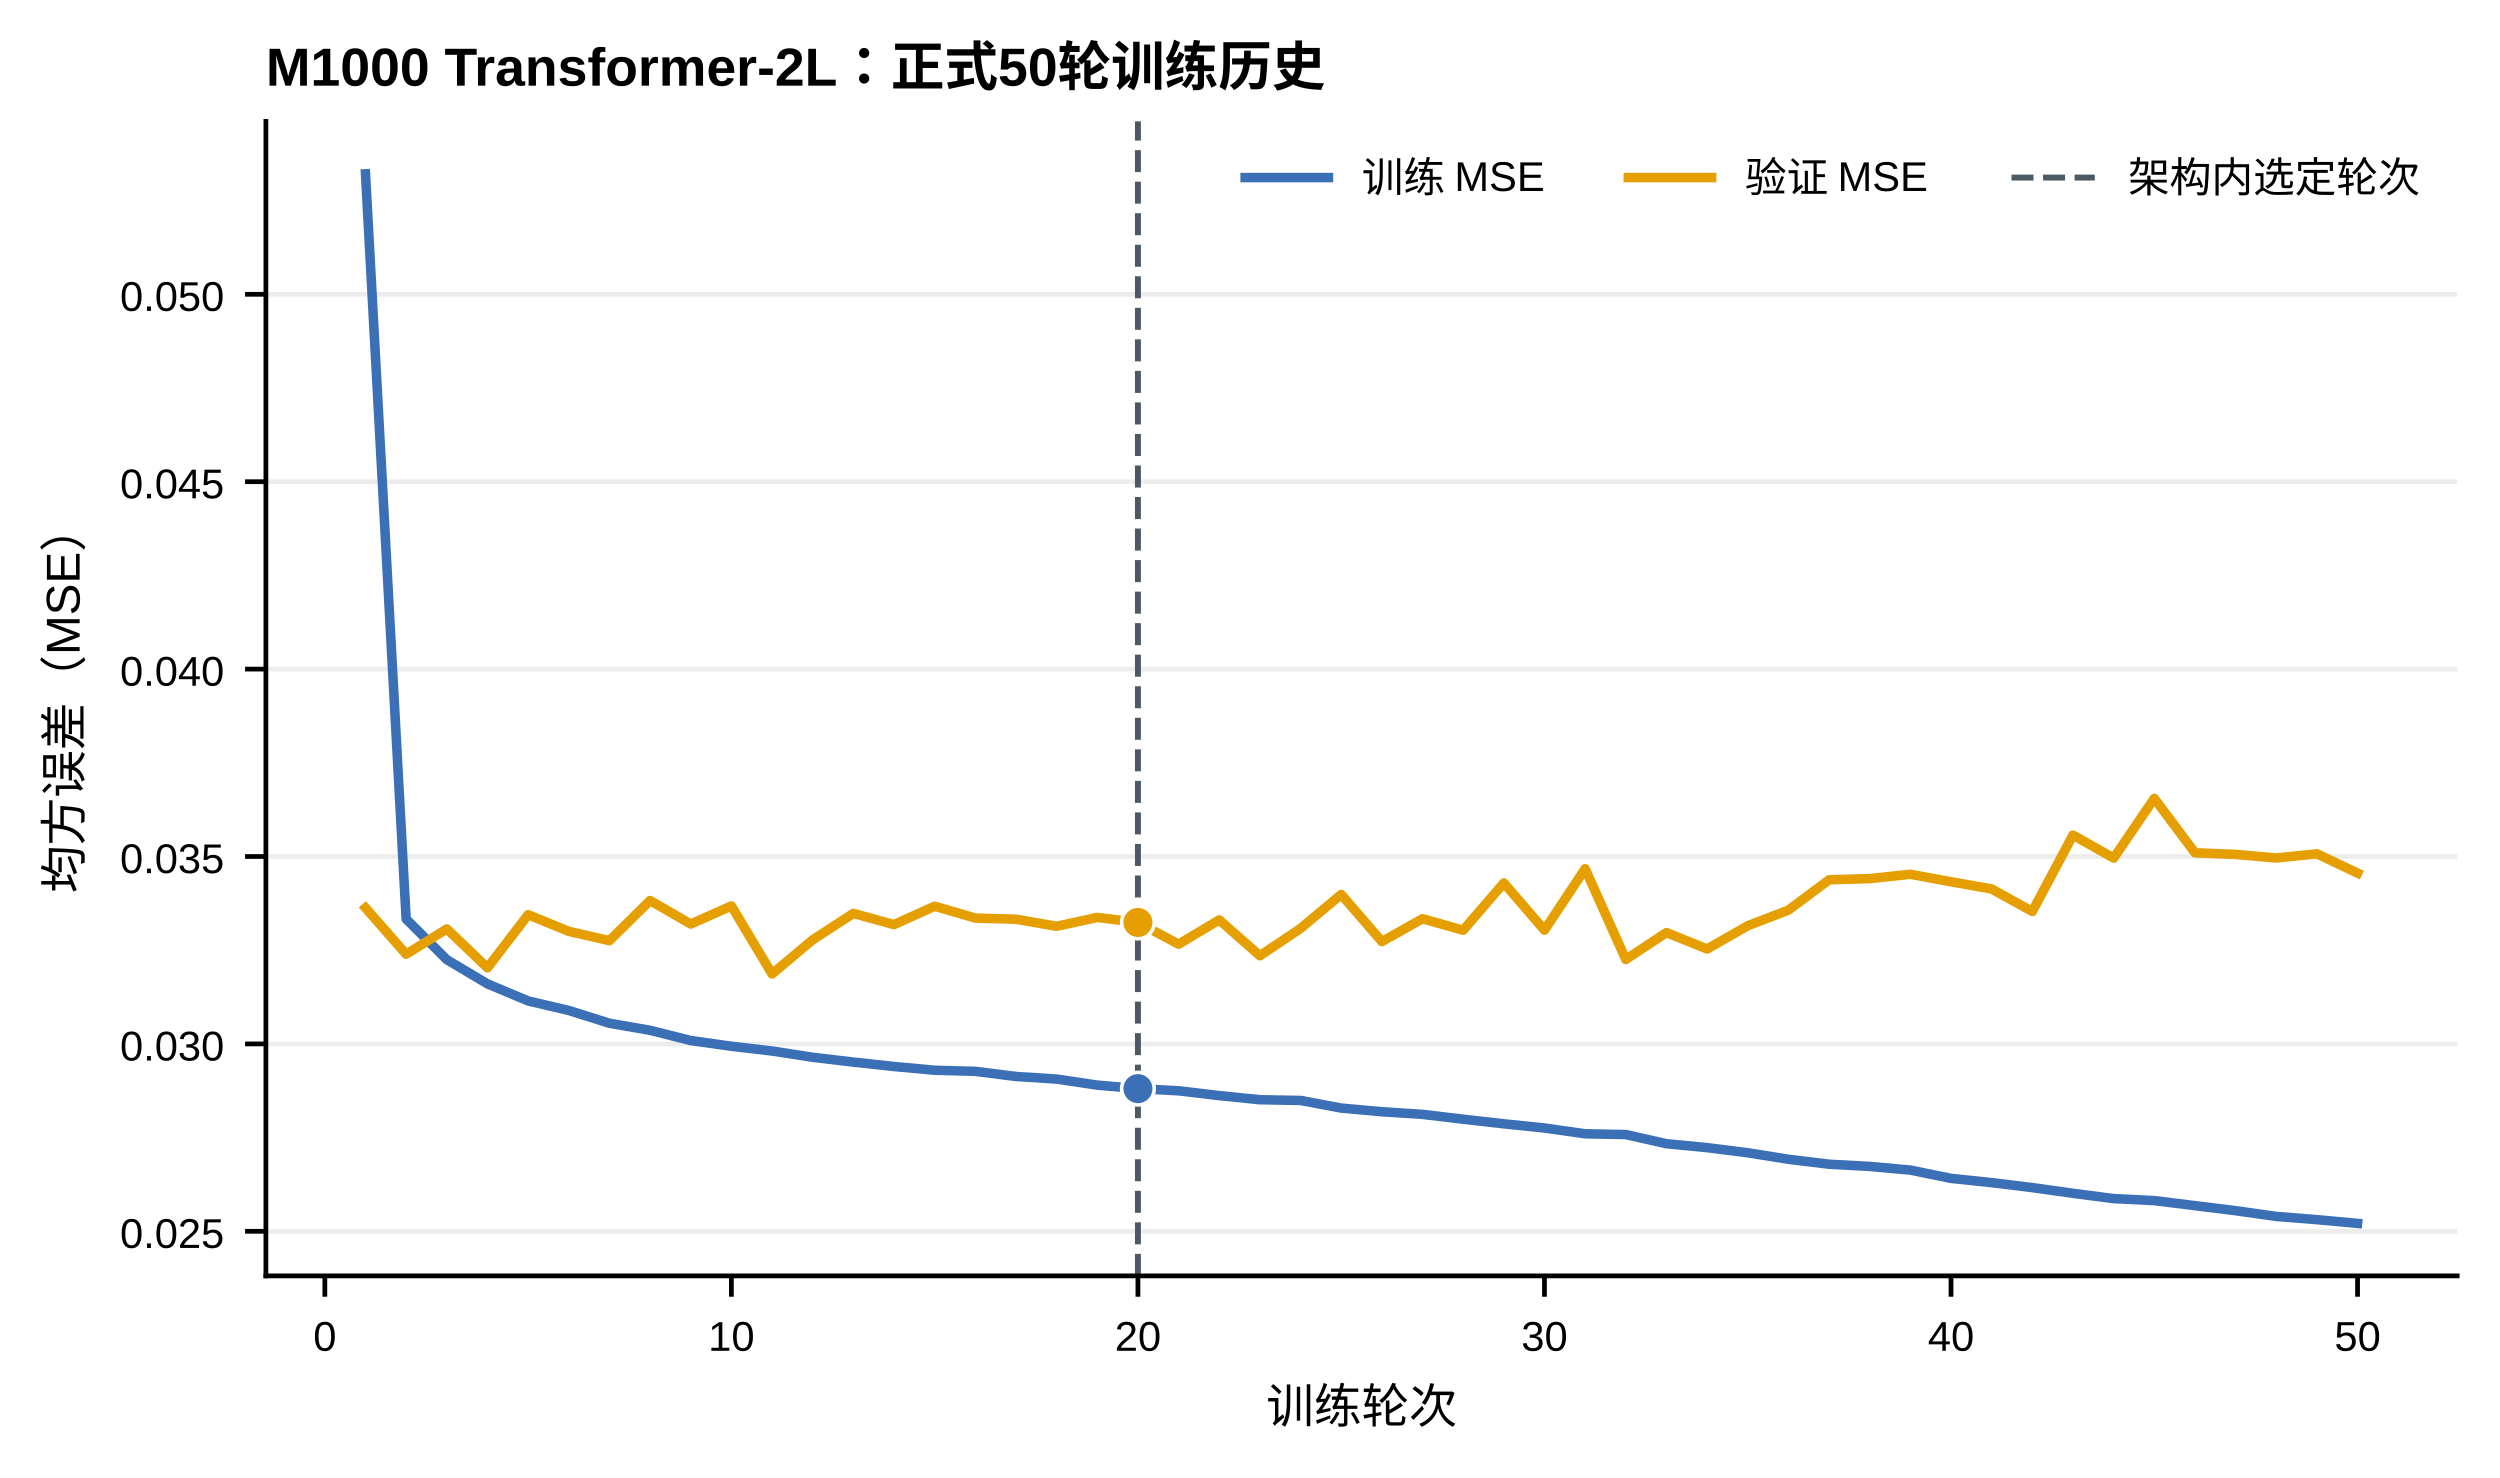
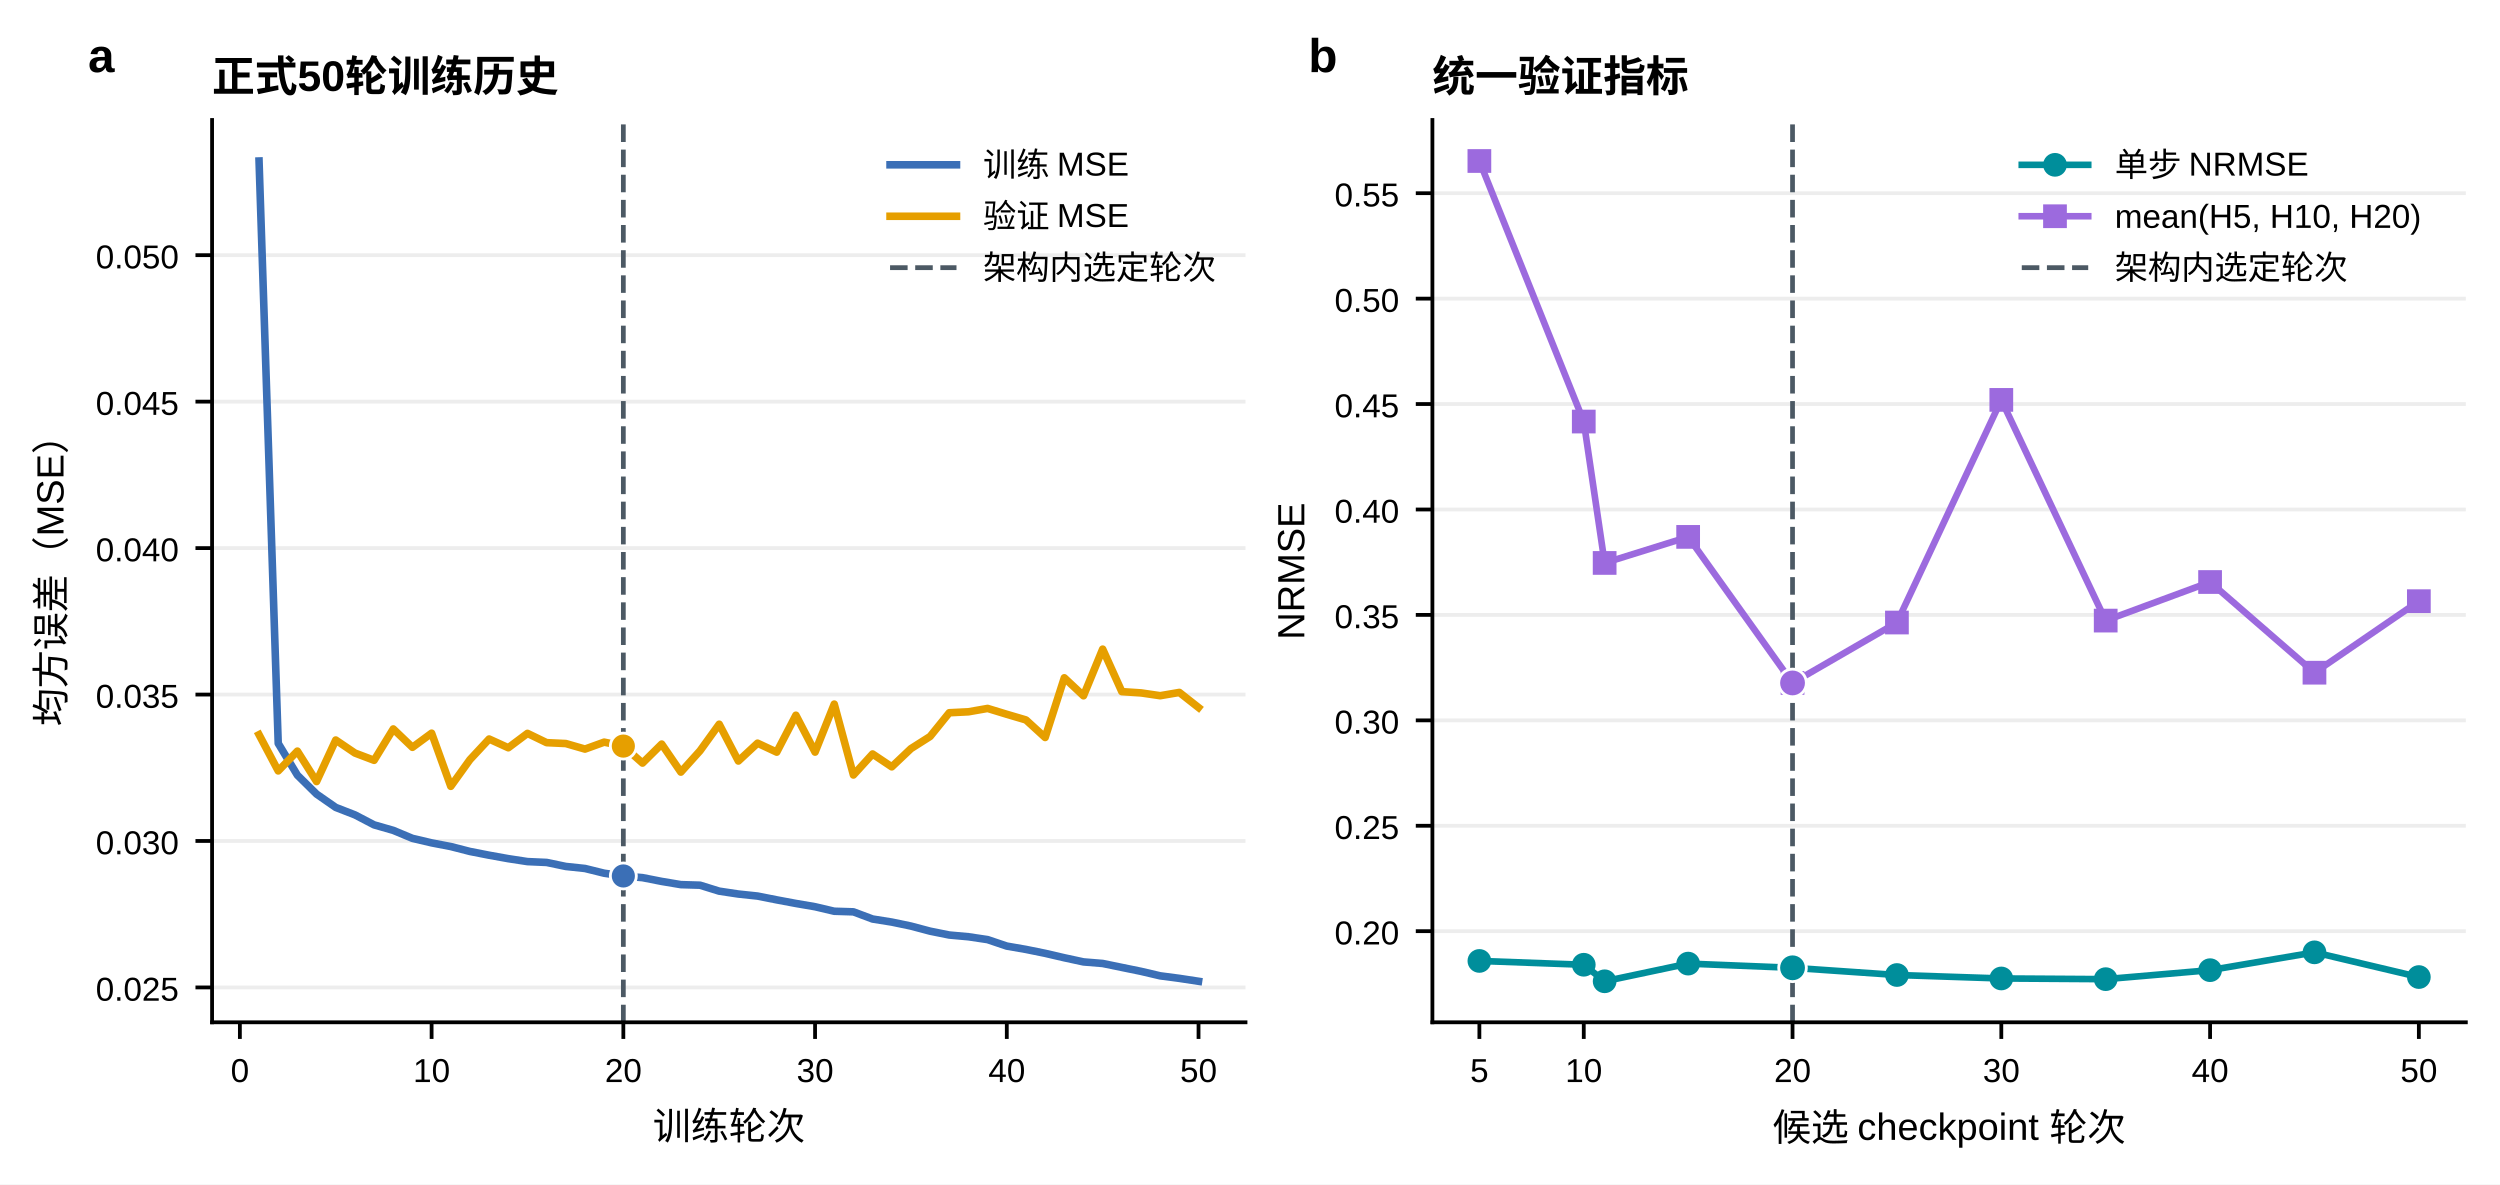
- <svg xmlns="http://www.w3.org/2000/svg" xmlns:xlink="http://www.w3.org/1999/xlink" width="420.169pt" height="248.354pt" viewBox="0 0 420.169 248.354" version="1.1">
+ <svg xmlns="http://www.w3.org/2000/svg" xmlns:xlink="http://www.w3.org/1999/xlink" width="526.8pt" height="249.595pt" viewBox="0 0 526.8 249.595" version="1.1">
  <defs>
    <style type="text/css">*{stroke-linejoin: round; stroke-linecap: butt}</style>
  </defs>
  <g id="figure_1">
    <g id="patch_1">
-       <path d="M 0 248.354 L 420.169 248.354 L 420.169 0 L 0 0 z " style="fill: #ffffff" />
+       <path d="M 0 249.595 L 526.8 249.595 L 526.8 0 L 0 0 z " style="fill: #ffffff" />
    </g>
    <g id="axes_1">
      <g id="patch_2">
-         <path d="M 44.689 214.434 L 412.969 214.434 L 412.969 20.394 L 44.689 20.394 z " style="fill: #ffffff" />
+         <path d="M 44.689 215.418 L 262.452 215.418 L 262.452 25.285 L 44.689 25.285 z " style="fill: #ffffff" />
      </g>
      <g id="matplotlib.axis_1">
        <g id="xtick_1">
          <g id="line2d_1">
            <defs>
-               <path id="m178a870014" d="M 0 0 L 0 3.5 " style="stroke: #000000; stroke-width: 0.8" />
+               <path id="mf0d29ef723" d="M 0 0 L 0 3.5 " style="stroke: #000000; stroke-width: 0.8" />
            </defs>
            <g>
-               <use xlink:href="#m178a870014" x="54.596" y="214.434" style="stroke: #000000; stroke-width: 0.8" />
+               <use xlink:href="#mf0d29ef723" x="50.547" y="215.418" style="stroke: #000000; stroke-width: 0.8" />
            </g>
          </g>
          <g id="text_1">
-             <text style="font: 7px 'Microsoft YaHei', 'Arial', 'DejaVu Sans', sans-serif; text-anchor: middle" x="54.596" y="227.03" transform="rotate(-0 54.59594 227.03)">0</text>
+             <text style="font: 7px 'Microsoft YaHei', 'Arial', 'DejaVu Sans', sans-serif; text-anchor: middle" x="50.547" y="228.014" transform="rotate(-0 50.54679 228.0138)">0</text>
          </g>
        </g>
        <g id="xtick_2">
          <g id="line2d_2">
            <g>
-               <use xlink:href="#m178a870014" x="122.922" y="214.434" style="stroke: #000000; stroke-width: 0.8" />
+               <use xlink:href="#mf0d29ef723" x="90.948" y="215.418" style="stroke: #000000; stroke-width: 0.8" />
            </g>
          </g>
          <g id="text_2">
-             <text style="font: 7px 'Microsoft YaHei', 'Arial', 'DejaVu Sans', sans-serif; text-anchor: middle" x="122.922" y="227.03" transform="rotate(-0 122.9225 227.03)">10</text>
+             <text style="font: 7px 'Microsoft YaHei', 'Arial', 'DejaVu Sans', sans-serif; text-anchor: middle" x="90.948" y="228.014" transform="rotate(-0 90.94815 228.0138)">10</text>
          </g>
        </g>
        <g id="xtick_3">
          <g id="line2d_3">
            <g>
-               <use xlink:href="#m178a870014" x="191.249" y="214.434" style="stroke: #000000; stroke-width: 0.8" />
+               <use xlink:href="#mf0d29ef723" x="131.35" y="215.418" style="stroke: #000000; stroke-width: 0.8" />
            </g>
          </g>
          <g id="text_3">
-             <text style="font: 7px 'Microsoft YaHei', 'Arial', 'DejaVu Sans', sans-serif; text-anchor: middle" x="191.249" y="227.03" transform="rotate(-0 191.249 227.03)">20</text>
+             <text style="font: 7px 'Microsoft YaHei', 'Arial', 'DejaVu Sans', sans-serif; text-anchor: middle" x="131.35" y="228.014" transform="rotate(-0 131.3495 228.0138)">20</text>
          </g>
        </g>
        <g id="xtick_4">
          <g id="line2d_4">
            <g>
-               <use xlink:href="#m178a870014" x="259.576" y="214.434" style="stroke: #000000; stroke-width: 0.8" />
+               <use xlink:href="#mf0d29ef723" x="171.751" y="215.418" style="stroke: #000000; stroke-width: 0.8" />
            </g>
          </g>
          <g id="text_4">
-             <text style="font: 7px 'Microsoft YaHei', 'Arial', 'DejaVu Sans', sans-serif; text-anchor: middle" x="259.576" y="227.03" transform="rotate(-0 259.5755 227.03)">30</text>
+             <text style="font: 7px 'Microsoft YaHei', 'Arial', 'DejaVu Sans', sans-serif; text-anchor: middle" x="171.751" y="228.014" transform="rotate(-0 171.7509 228.0138)">30</text>
          </g>
        </g>
        <g id="xtick_5">
          <g id="line2d_5">
            <g>
-               <use xlink:href="#m178a870014" x="327.902" y="214.434" style="stroke: #000000; stroke-width: 0.8" />
+               <use xlink:href="#mf0d29ef723" x="212.152" y="215.418" style="stroke: #000000; stroke-width: 0.8" />
            </g>
          </g>
          <g id="text_5">
-             <text style="font: 7px 'Microsoft YaHei', 'Arial', 'DejaVu Sans', sans-serif; text-anchor: middle" x="327.902" y="227.03" transform="rotate(-0 327.9021 227.03)">40</text>
+             <text style="font: 7px 'Microsoft YaHei', 'Arial', 'DejaVu Sans', sans-serif; text-anchor: middle" x="212.152" y="228.014" transform="rotate(-0 212.1522 228.0138)">40</text>
          </g>
        </g>
        <g id="xtick_6">
          <g id="line2d_6">
            <g>
-               <use xlink:href="#m178a870014" x="396.229" y="214.434" style="stroke: #000000; stroke-width: 0.8" />
+               <use xlink:href="#mf0d29ef723" x="252.554" y="215.418" style="stroke: #000000; stroke-width: 0.8" />
            </g>
          </g>
          <g id="text_6">
-             <text style="font: 7px 'Microsoft YaHei', 'Arial', 'DejaVu Sans', sans-serif; text-anchor: middle" x="396.229" y="227.03" transform="rotate(-0 396.2286 227.03)">50</text>
+             <text style="font: 7px 'Microsoft YaHei', 'Arial', 'DejaVu Sans', sans-serif; text-anchor: middle" x="252.554" y="228.014" transform="rotate(-0 252.5536 228.0138)">50</text>
          </g>
        </g>
        <g id="text_7">
-           <text style="font: 8px 'Microsoft YaHei', 'Arial', 'DejaVu Sans', sans-serif; text-anchor: middle" x="228.829" y="239.165" transform="rotate(-0 228.8286 239.1652)">训练轮次</text>
+           <text style="font: 8px 'Microsoft YaHei', 'Arial', 'DejaVu Sans', sans-serif; text-anchor: middle" x="153.57" y="240.149" transform="rotate(-0 153.5703 240.149)">训练轮次</text>
        </g>
      </g>
      <g id="matplotlib.axis_2">
        <g id="ytick_1">
          <g id="line2d_7">
-             <path d="M 44.689 206.942 L 412.969 206.942 " clip-path="url(#p3d91fbe749)" style="fill: none; stroke: #b0b0b0; stroke-opacity: 0.22; stroke-width: 0.8; stroke-linecap: square" />
+             <path d="M 44.689 208.077 L 262.452 208.077 " clip-path="url(#p92517b13e7)" style="fill: none; stroke: #b0b0b0; stroke-opacity: 0.22; stroke-width: 0.8; stroke-linecap: square" />
          </g>
          <g id="line2d_8">
            <defs>
-               <path id="meb0587d572" d="M 0 0 L -3.5 0 " style="stroke: #000000; stroke-width: 0.8" />
+               <path id="mb4cde4edcc" d="M 0 0 L -3.5 0 " style="stroke: #000000; stroke-width: 0.8" />
            </defs>
            <g>
-               <use xlink:href="#meb0587d572" x="44.689" y="206.942" style="stroke: #000000; stroke-width: 0.8" />
+               <use xlink:href="#mb4cde4edcc" x="44.689" y="208.077" style="stroke: #000000; stroke-width: 0.8" />
            </g>
          </g>
          <g id="text_8">
-             <text style="font: 7px 'Microsoft YaHei', 'Arial', 'DejaVu Sans', sans-serif; text-anchor: end" x="37.689" y="209.74" transform="rotate(-0 37.68859 209.74)">0.025</text>
+             <text style="font: 7px 'Microsoft YaHei', 'Arial', 'DejaVu Sans', sans-serif; text-anchor: end" x="37.689" y="210.875" transform="rotate(-0 37.68859 210.8747)">0.025</text>
          </g>
        </g>
        <g id="ytick_2">
          <g id="line2d_9">
-             <path d="M 44.689 175.446 L 412.969 175.446 " clip-path="url(#p3d91fbe749)" style="fill: none; stroke: #b0b0b0; stroke-opacity: 0.22; stroke-width: 0.8; stroke-linecap: square" />
+             <path d="M 44.689 177.215 L 262.452 177.215 " clip-path="url(#p92517b13e7)" style="fill: none; stroke: #b0b0b0; stroke-opacity: 0.22; stroke-width: 0.8; stroke-linecap: square" />
          </g>
          <g id="line2d_10">
            <g>
-               <use xlink:href="#meb0587d572" x="44.689" y="175.446" style="stroke: #000000; stroke-width: 0.8" />
+               <use xlink:href="#mb4cde4edcc" x="44.689" y="177.215" style="stroke: #000000; stroke-width: 0.8" />
            </g>
          </g>
          <g id="text_9">
-             <text style="font: 7px 'Microsoft YaHei', 'Arial', 'DejaVu Sans', sans-serif; text-anchor: end" x="37.689" y="178.244" transform="rotate(-0 37.68859 178.2438)">0.030</text>
+             <text style="font: 7px 'Microsoft YaHei', 'Arial', 'DejaVu Sans', sans-serif; text-anchor: end" x="37.689" y="180.013" transform="rotate(-0 37.68859 180.0126)">0.030</text>
          </g>
        </g>
        <g id="ytick_3">
          <g id="line2d_11">
-             <path d="M 44.689 143.95 L 412.969 143.95 " clip-path="url(#p3d91fbe749)" style="fill: none; stroke: #b0b0b0; stroke-opacity: 0.22; stroke-width: 0.8; stroke-linecap: square" />
+             <path d="M 44.689 146.353 L 262.452 146.353 " clip-path="url(#p92517b13e7)" style="fill: none; stroke: #b0b0b0; stroke-opacity: 0.22; stroke-width: 0.8; stroke-linecap: square" />
          </g>
          <g id="line2d_12">
            <g>
-               <use xlink:href="#meb0587d572" x="44.689" y="143.95" style="stroke: #000000; stroke-width: 0.8" />
+               <use xlink:href="#mb4cde4edcc" x="44.689" y="146.353" style="stroke: #000000; stroke-width: 0.8" />
            </g>
          </g>
          <g id="text_10">
-             <text style="font: 7px 'Microsoft YaHei', 'Arial', 'DejaVu Sans', sans-serif; text-anchor: end" x="37.689" y="146.747" transform="rotate(-0 37.68859 146.7475)">0.035</text>
+             <text style="font: 7px 'Microsoft YaHei', 'Arial', 'DejaVu Sans', sans-serif; text-anchor: end" x="37.689" y="149.15" transform="rotate(-0 37.68859 149.1505)">0.035</text>
          </g>
        </g>
        <g id="ytick_4">
          <g id="line2d_13">
-             <path d="M 44.689 112.453 L 412.969 112.453 " clip-path="url(#p3d91fbe749)" style="fill: none; stroke: #b0b0b0; stroke-opacity: 0.22; stroke-width: 0.8; stroke-linecap: square" />
+             <path d="M 44.689 115.491 L 262.452 115.491 " clip-path="url(#p92517b13e7)" style="fill: none; stroke: #b0b0b0; stroke-opacity: 0.22; stroke-width: 0.8; stroke-linecap: square" />
          </g>
          <g id="line2d_14">
            <g>
-               <use xlink:href="#meb0587d572" x="44.689" y="112.453" style="stroke: #000000; stroke-width: 0.8" />
+               <use xlink:href="#mb4cde4edcc" x="44.689" y="115.491" style="stroke: #000000; stroke-width: 0.8" />
            </g>
          </g>
          <g id="text_11">
-             <text style="font: 7px 'Microsoft YaHei', 'Arial', 'DejaVu Sans', sans-serif; text-anchor: end" x="37.689" y="115.251" transform="rotate(-0 37.68859 115.2512)">0.040</text>
+             <text style="font: 7px 'Microsoft YaHei', 'Arial', 'DejaVu Sans', sans-serif; text-anchor: end" x="37.689" y="118.288" transform="rotate(-0 37.68859 118.2883)">0.040</text>
          </g>
        </g>
        <g id="ytick_5">
          <g id="line2d_15">
-             <path d="M 44.689 80.957 L 412.969 80.957 " clip-path="url(#p3d91fbe749)" style="fill: none; stroke: #b0b0b0; stroke-opacity: 0.22; stroke-width: 0.8; stroke-linecap: square" />
+             <path d="M 44.689 84.628 L 262.452 84.628 " clip-path="url(#p92517b13e7)" style="fill: none; stroke: #b0b0b0; stroke-opacity: 0.22; stroke-width: 0.8; stroke-linecap: square" />
          </g>
          <g id="line2d_16">
            <g>
-               <use xlink:href="#meb0587d572" x="44.689" y="80.957" style="stroke: #000000; stroke-width: 0.8" />
+               <use xlink:href="#mb4cde4edcc" x="44.689" y="84.628" style="stroke: #000000; stroke-width: 0.8" />
            </g>
          </g>
          <g id="text_12">
-             <text style="font: 7px 'Microsoft YaHei', 'Arial', 'DejaVu Sans', sans-serif; text-anchor: end" x="37.689" y="83.755" transform="rotate(-0 37.68859 83.75495)">0.045</text>
+             <text style="font: 7px 'Microsoft YaHei', 'Arial', 'DejaVu Sans', sans-serif; text-anchor: end" x="37.689" y="87.426" transform="rotate(-0 37.68859 87.42621)">0.045</text>
          </g>
        </g>
        <g id="ytick_6">
          <g id="line2d_17">
-             <path d="M 44.689 49.461 L 412.969 49.461 " clip-path="url(#p3d91fbe749)" style="fill: none; stroke: #b0b0b0; stroke-opacity: 0.22; stroke-width: 0.8; stroke-linecap: square" />
+             <path d="M 44.689 53.766 L 262.452 53.766 " clip-path="url(#p92517b13e7)" style="fill: none; stroke: #b0b0b0; stroke-opacity: 0.22; stroke-width: 0.8; stroke-linecap: square" />
          </g>
          <g id="line2d_18">
            <g>
-               <use xlink:href="#meb0587d572" x="44.689" y="49.461" style="stroke: #000000; stroke-width: 0.8" />
+               <use xlink:href="#mb4cde4edcc" x="44.689" y="53.766" style="stroke: #000000; stroke-width: 0.8" />
            </g>
          </g>
          <g id="text_13">
-             <text style="font: 7px 'Microsoft YaHei', 'Arial', 'DejaVu Sans', sans-serif; text-anchor: end" x="37.689" y="52.259" transform="rotate(-0 37.68859 52.25868)">0.050</text>
+             <text style="font: 7px 'Microsoft YaHei', 'Arial', 'DejaVu Sans', sans-serif; text-anchor: end" x="37.689" y="56.564" transform="rotate(-0 37.68859 56.56409)">0.050</text>
          </g>
        </g>
        <g id="text_14">
-           <text style="font: 8px 'Microsoft YaHei', 'Arial', 'DejaVu Sans', sans-serif; text-anchor: middle" x="13.595" y="117.414" transform="rotate(-90 13.595 117.4144)">均方误差（MSE）</text>
+           <text style="font: 8px 'Microsoft YaHei', 'Arial', 'DejaVu Sans', sans-serif; text-anchor: middle" x="13.595" y="120.352" transform="rotate(-90 13.595 120.3516)">均方误差（MSE）</text>
        </g>
      </g>
      <g id="line2d_19">
-         <path d="M 61.429 29.214 L 68.261 154.458 L 75.094 161.291 L 81.927 165.358 L 88.759 168.225 L 95.592 169.828 L 102.425 171.977 L 109.257 173.161 L 116.09 174.88 L 122.922 175.848 L 129.755 176.64 L 136.588 177.696 L 143.42 178.505 L 150.253 179.246 L 157.086 179.877 L 163.918 180.059 L 170.751 180.92 L 177.584 181.357 L 184.416 182.375 L 191.249 182.965 L 198.082 183.328 L 204.914 184.137 L 211.747 184.829 L 218.58 184.952 L 225.412 186.232 L 232.245 186.852 L 239.078 187.287 L 245.91 188.107 L 252.743 188.877 L 259.576 189.583 L 266.408 190.553 L 273.241 190.681 L 280.073 192.225 L 286.906 192.882 L 293.739 193.743 L 300.571 194.838 L 307.404 195.667 L 314.237 196.04 L 321.069 196.654 L 327.902 198.048 L 334.735 198.762 L 341.567 199.6 L 348.4 200.558 L 355.233 201.448 L 362.065 201.785 L 368.898 202.632 L 375.731 203.477 L 382.563 204.444 L 389.396 204.986 L 396.229 205.614 " clip-path="url(#p3d91fbe749)" style="fill: none; stroke: #3b6fb6; stroke-width: 1.6; stroke-linecap: square" />
+         <path d="M 54.587 33.927 L 58.627 156.65 L 62.667 163.345 L 66.707 167.329 L 70.747 170.139 L 74.788 171.71 L 78.828 173.815 L 82.868 174.976 L 86.908 176.66 L 90.948 177.609 L 94.988 178.384 L 99.028 179.42 L 103.069 180.212 L 107.109 180.938 L 111.149 181.556 L 115.189 181.735 L 119.229 182.578 L 123.269 183.006 L 127.309 184.004 L 131.35 184.583 L 135.39 184.938 L 139.43 185.731 L 143.47 186.409 L 147.51 186.53 L 151.55 187.784 L 155.59 188.391 L 159.63 188.818 L 163.671 189.62 L 167.711 190.376 L 171.751 191.068 L 175.791 192.018 L 179.831 192.143 L 183.871 193.656 L 187.911 194.3 L 191.952 195.143 L 195.992 196.216 L 200.032 197.029 L 204.072 197.394 L 208.112 197.996 L 212.152 199.361 L 216.192 200.062 L 220.233 200.883 L 224.273 201.821 L 228.313 202.693 L 232.353 203.023 L 236.393 203.854 L 240.433 204.682 L 244.473 205.629 L 248.513 206.16 L 252.554 206.776 " clip-path="url(#p92517b13e7)" style="fill: none; stroke: #3b6fb6; stroke-width: 1.6; stroke-linecap: square" />
      </g>
      <g id="line2d_20">
-         <path d="M 61.429 152.587 L 68.261 160.372 L 75.094 156.12 L 81.927 162.66 L 88.759 153.733 L 95.592 156.529 L 102.425 158.094 L 109.257 151.352 L 116.09 155.3 L 122.922 152.263 L 129.755 163.688 L 136.588 157.951 L 143.42 153.515 L 150.253 155.394 L 157.086 152.303 L 163.918 154.299 L 170.751 154.488 L 177.584 155.68 L 184.416 154.189 L 191.249 155.036 L 198.082 158.687 L 204.914 154.607 L 211.747 160.629 L 218.58 156.042 L 225.412 150.333 L 232.245 158.244 L 239.078 154.411 L 245.91 156.337 L 252.743 148.403 L 259.576 156.328 L 266.408 146.01 L 273.241 161.251 L 280.073 156.734 L 286.906 159.498 L 293.739 155.585 L 300.571 152.967 L 307.404 147.867 L 314.237 147.662 L 321.069 146.937 L 327.902 148.197 L 334.735 149.414 L 341.567 153.183 L 348.4 140.354 L 355.233 144.217 L 362.065 134.189 L 368.898 143.326 L 375.731 143.596 L 382.563 144.201 L 389.396 143.496 L 396.229 146.743 " clip-path="url(#p3d91fbe749)" style="fill: none; stroke: #e69f00; stroke-width: 1.6; stroke-linecap: square" />
+         <path d="M 54.587 154.816 L 58.627 162.444 L 62.667 158.278 L 66.707 164.686 L 70.747 155.939 L 74.788 158.679 L 78.828 160.212 L 82.868 153.606 L 86.908 157.474 L 90.948 154.499 L 94.988 165.693 L 99.028 160.072 L 103.069 155.726 L 107.109 157.567 L 111.149 154.538 L 115.189 156.493 L 119.229 156.679 L 123.269 157.847 L 127.309 156.385 L 131.35 157.216 L 135.39 160.793 L 139.43 156.795 L 143.47 162.696 L 147.51 158.201 L 151.55 152.608 L 155.59 160.359 L 159.63 156.603 L 163.671 158.491 L 167.711 150.716 L 171.751 158.482 L 175.791 148.371 L 179.831 163.306 L 183.871 158.88 L 187.911 161.588 L 191.952 157.754 L 195.992 155.188 L 200.032 150.191 L 204.072 149.99 L 208.112 149.28 L 212.152 150.515 L 216.192 151.707 L 220.233 155.4 L 224.273 142.829 L 228.313 146.615 L 232.353 136.788 L 236.393 145.742 L 240.433 146.007 L 244.473 146.599 L 248.513 145.908 L 252.554 149.09 " clip-path="url(#p92517b13e7)" style="fill: none; stroke: #e69f00; stroke-width: 1.6; stroke-linecap: square" />
      </g>
      <g id="line2d_21">
-         <path d="M 191.249 214.434 L 191.249 20.394 " clip-path="url(#p3d91fbe749)" style="fill: none; stroke-dasharray: 3.7,1.6; stroke-dashoffset: 0; stroke: #4c5964" />
+         <path d="M 131.35 215.418 L 131.35 25.285 " clip-path="url(#p92517b13e7)" style="fill: none; stroke-dasharray: 3.7,1.6; stroke-dashoffset: 0; stroke: #4c5964" />
      </g>
      <g id="patch_3">
-         <path d="M 44.689 214.434 L 44.689 20.394 " style="fill: none; stroke: #000000; stroke-width: 0.8; stroke-linejoin: miter; stroke-linecap: square" />
+         <path d="M 44.689 215.418 L 44.689 25.285 " style="fill: none; stroke: #000000; stroke-width: 0.8; stroke-linejoin: miter; stroke-linecap: square" />
      </g>
      <g id="patch_4">
-         <path d="M 44.689 214.434 L 412.969 214.434 " style="fill: none; stroke: #000000; stroke-width: 0.8; stroke-linejoin: miter; stroke-linecap: square" />
+         <path d="M 44.689 215.418 L 262.452 215.418 " style="fill: none; stroke: #000000; stroke-width: 0.8; stroke-linejoin: miter; stroke-linecap: square" />
      </g>
      <g id="text_15">
-         <text style="font: 700 9px 'Microsoft YaHei', 'Arial', 'DejaVu Sans', sans-serif; text-anchor: start" x="44.689" y="14.394" transform="rotate(-0 44.68859 14.39438)">M1000 Transformer-2L：正式50轮训练历史</text>
+         <text style="font: 700 10px 'Microsoft YaHei', 'Arial', 'DejaVu Sans', sans-serif; text-anchor: start" x="18.557" y="15.194" transform="rotate(-0 18.55699 15.19375)">a</text>
+       </g>
+       <g id="text_16">
+         <text style="font: 700 9px 'Microsoft YaHei', 'Arial', 'DejaVu Sans', sans-serif; text-anchor: start" x="44.689" y="19.285" transform="rotate(-0 44.68859 19.28501)">正式50轮训练历史</text>
      </g>
      <g id="PathCollection_1">
        <defs>
-           <path id="C0_0_881d6466eb" d="M 0 2.739 C 0.726 2.739 1.423 2.45 1.936 1.936 C 2.45 1.423 2.739 0.726 2.739 -0 C 2.739 -0.726 2.45 -1.423 1.936 -1.936 C 1.423 -2.45 0.726 -2.739 0 -2.739 C -0.726 -2.739 -1.423 -2.45 -1.936 -1.936 C -2.45 -1.423 -2.739 -0.726 -2.739 0 C -2.739 0.726 -2.45 1.423 -1.936 1.936 C -1.423 2.45 -0.726 2.739 0 2.739 z " />
+           <path id="C0_0_3ba3ab3e1b" d="M 0 2.739 C 0.726 2.739 1.423 2.45 1.936 1.936 C 2.45 1.423 2.739 0.726 2.739 -0 C 2.739 -0.726 2.45 -1.423 1.936 -1.936 C 1.423 -2.45 0.726 -2.739 0 -2.739 C -0.726 -2.739 -1.423 -2.45 -1.936 -1.936 C -2.45 -1.423 -2.739 -0.726 -2.739 0 C -2.739 0.726 -2.45 1.423 -1.936 1.936 C -1.423 2.45 -0.726 2.739 0 2.739 z " />
        </defs>
-         <g clip-path="url(#p3d91fbe749)">
-           <use xlink:href="#C0_0_881d6466eb" x="191.249" y="182.965" style="fill: #3b6fb6; stroke: #ffffff; stroke-width: 0.6" />
-         </g>
-         <g clip-path="url(#p3d91fbe749)">
-           <use xlink:href="#C0_0_881d6466eb" x="191.249" y="155.036" style="fill: #e69f00; stroke: #ffffff; stroke-width: 0.6" />
+         <g clip-path="url(#p92517b13e7)">
+           <use xlink:href="#C0_0_3ba3ab3e1b" x="131.35" y="184.583" style="fill: #3b6fb6; stroke: #ffffff; stroke-width: 0.6" />
+         </g>
+         <g clip-path="url(#p92517b13e7)">
+           <use xlink:href="#C0_0_3ba3ab3e1b" x="131.35" y="157.216" style="fill: #e69f00; stroke: #ffffff; stroke-width: 0.6" />
        </g>
      </g>
      <g id="legend_1">
        <g id="line2d_22">
-           <path d="M 209.269 29.84 L 216.269 29.84 L 223.269 29.84 " style="fill: none; stroke: #3b6fb6; stroke-width: 1.6; stroke-linecap: square" />
-         </g>
-         <g id="text_16">
-           <text style="font: 7px 'Microsoft YaHei', 'Arial', 'DejaVu Sans', sans-serif; text-anchor: start" x="228.869" y="32.29" transform="rotate(-0 228.8686 32.29)">训练 MSE</text>
+           <path d="M 187.552 34.731 L 194.552 34.731 L 201.552 34.731 " style="fill: none; stroke: #3b6fb6; stroke-width: 1.6; stroke-linecap: square" />
+         </g>
+         <g id="text_17">
+           <text style="font: 7px 'Microsoft YaHei', 'Arial', 'DejaVu Sans', sans-serif; text-anchor: start" x="207.152" y="37.181" transform="rotate(-0 207.1519 37.18064)">训练 MSE</text>
        </g>
        <g id="line2d_23">
-           <path d="M 273.669 29.84 L 280.669 29.84 L 287.669 29.84 " style="fill: none; stroke: #e69f00; stroke-width: 1.6; stroke-linecap: square" />
-         </g>
-         <g id="text_17">
-           <text style="font: 7px 'Microsoft YaHei', 'Arial', 'DejaVu Sans', sans-serif; text-anchor: start" x="293.269" y="32.29" transform="rotate(-0 293.2686 32.29)">验证 MSE</text>
+           <path d="M 187.552 45.566 L 194.552 45.566 L 201.552 45.566 " style="fill: none; stroke: #e69f00; stroke-width: 1.6; stroke-linecap: square" />
+         </g>
+         <g id="text_18">
+           <text style="font: 7px 'Microsoft YaHei', 'Arial', 'DejaVu Sans', sans-serif; text-anchor: start" x="207.152" y="48.016" transform="rotate(-0 207.1519 48.01642)">验证 MSE</text>
        </g>
        <g id="line2d_24">
-           <path d="M 338.069 29.84 L 345.069 29.84 L 352.069 29.84 " style="fill: none; stroke-dasharray: 3.7,1.6; stroke-dashoffset: 0; stroke: #4c5964" />
-         </g>
-         <g id="text_18">
-           <text style="font: 7px 'Microsoft YaHei', 'Arial', 'DejaVu Sans', sans-serif; text-anchor: start" x="357.669" y="32.29" transform="rotate(-0 357.6686 32.29)">架构内选定轮次</text>
+           <path d="M 187.552 56.402 L 194.552 56.402 L 201.552 56.402 " style="fill: none; stroke-dasharray: 3.7,1.6; stroke-dashoffset: 0; stroke: #4c5964" />
+         </g>
+         <g id="text_19">
+           <text style="font: 7px 'Microsoft YaHei', 'Arial', 'DejaVu Sans', sans-serif; text-anchor: start" x="207.152" y="58.852" transform="rotate(-0 207.1519 58.8522)">架构内选定轮次</text>
+         </g>
+       </g>
+     </g>
+     <g id="axes_2">
+       <g id="patch_5">
+         <path d="M 301.836 215.418 L 519.6 215.418 L 519.6 25.285 L 301.836 25.285 z " style="fill: #ffffff" />
+       </g>
+       <g id="matplotlib.axis_3">
+         <g id="xtick_7">
+           <g id="line2d_25">
+             <g>
+               <use xlink:href="#mf0d29ef723" x="311.735" y="215.418" style="stroke: #000000; stroke-width: 0.8" />
+             </g>
+           </g>
+           <g id="text_20">
+             <text style="font: 7px 'Microsoft YaHei', 'Arial', 'DejaVu Sans', sans-serif; text-anchor: middle" x="311.735" y="228.014" transform="rotate(-0 311.7345 228.0138)">5</text>
+           </g>
+         </g>
+         <g id="xtick_8">
+           <g id="line2d_26">
+             <g>
+               <use xlink:href="#mf0d29ef723" x="333.731" y="215.418" style="stroke: #000000; stroke-width: 0.8" />
+             </g>
+           </g>
+           <g id="text_21">
+             <text style="font: 7px 'Microsoft YaHei', 'Arial', 'DejaVu Sans', sans-serif; text-anchor: middle" x="333.731" y="228.014" transform="rotate(-0 333.7308 228.0138)">10</text>
+           </g>
+         </g>
+         <g id="xtick_9">
+           <g id="line2d_27">
+             <g>
+               <use xlink:href="#mf0d29ef723" x="377.723" y="215.418" style="stroke: #000000; stroke-width: 0.8" />
+             </g>
+           </g>
+           <g id="text_22">
+             <text style="font: 7px 'Microsoft YaHei', 'Arial', 'DejaVu Sans', sans-serif; text-anchor: middle" x="377.723" y="228.014" transform="rotate(-0 377.7234 228.0138)">20</text>
+           </g>
+         </g>
+         <g id="xtick_10">
+           <g id="line2d_28">
+             <g>
+               <use xlink:href="#mf0d29ef723" x="421.716" y="215.418" style="stroke: #000000; stroke-width: 0.8" />
+             </g>
+           </g>
+           <g id="text_23">
+             <text style="font: 7px 'Microsoft YaHei', 'Arial', 'DejaVu Sans', sans-serif; text-anchor: middle" x="421.716" y="228.014" transform="rotate(-0 421.716 228.0138)">30</text>
+           </g>
+         </g>
+         <g id="xtick_11">
+           <g id="line2d_29">
+             <g>
+               <use xlink:href="#mf0d29ef723" x="465.709" y="215.418" style="stroke: #000000; stroke-width: 0.8" />
+             </g>
+           </g>
+           <g id="text_24">
+             <text style="font: 7px 'Microsoft YaHei', 'Arial', 'DejaVu Sans', sans-serif; text-anchor: middle" x="465.709" y="228.014" transform="rotate(-0 465.7086 228.0138)">40</text>
+           </g>
+         </g>
+         <g id="xtick_12">
+           <g id="line2d_30">
+             <g>
+               <use xlink:href="#mf0d29ef723" x="509.701" y="215.418" style="stroke: #000000; stroke-width: 0.8" />
+             </g>
+           </g>
+           <g id="text_25">
+             <text style="font: 7px 'Microsoft YaHei', 'Arial', 'DejaVu Sans', sans-serif; text-anchor: middle" x="509.701" y="228.014" transform="rotate(-0 509.7012 228.0138)">50</text>
+           </g>
+         </g>
+         <g id="text_26">
+           <text style="font: 8px 'Microsoft YaHei', 'Arial', 'DejaVu Sans', sans-serif; text-anchor: middle" x="410.718" y="240.406" transform="rotate(-0 410.7178 240.4065)">候选 checkpoint 轮次</text>
+         </g>
+       </g>
+       <g id="matplotlib.axis_4">
+         <g id="ytick_7">
+           <g id="line2d_31">
+             <path d="M 301.836 196.22 L 519.6 196.22 " clip-path="url(#pd477cb43b8)" style="fill: none; stroke: #b0b0b0; stroke-opacity: 0.22; stroke-width: 0.8; stroke-linecap: square" />
+           </g>
+           <g id="line2d_32">
+             <g>
+               <use xlink:href="#mb4cde4edcc" x="301.836" y="196.22" style="stroke: #000000; stroke-width: 0.8" />
+             </g>
+           </g>
+           <g id="text_27">
+             <text style="font: 7px 'Microsoft YaHei', 'Arial', 'DejaVu Sans', sans-serif; text-anchor: end" x="294.836" y="199.018" transform="rotate(-0 294.8362 199.018)">0.20</text>
+           </g>
+         </g>
+         <g id="ytick_8">
+           <g id="line2d_33">
+             <path d="M 301.836 174.005 L 519.6 174.005 " clip-path="url(#pd477cb43b8)" style="fill: none; stroke: #b0b0b0; stroke-opacity: 0.22; stroke-width: 0.8; stroke-linecap: square" />
+           </g>
+           <g id="line2d_34">
+             <g>
+               <use xlink:href="#mb4cde4edcc" x="301.836" y="174.005" style="stroke: #000000; stroke-width: 0.8" />
+             </g>
+           </g>
+           <g id="text_28">
+             <text style="font: 7px 'Microsoft YaHei', 'Arial', 'DejaVu Sans', sans-serif; text-anchor: end" x="294.836" y="176.802" transform="rotate(-0 294.8362 176.8025)">0.25</text>
+           </g>
+         </g>
+         <g id="ytick_9">
+           <g id="line2d_35">
+             <path d="M 301.836 151.789 L 519.6 151.789 " clip-path="url(#pd477cb43b8)" style="fill: none; stroke: #b0b0b0; stroke-opacity: 0.22; stroke-width: 0.8; stroke-linecap: square" />
+           </g>
+           <g id="line2d_36">
+             <g>
+               <use xlink:href="#mb4cde4edcc" x="301.836" y="151.789" style="stroke: #000000; stroke-width: 0.8" />
+             </g>
+           </g>
+           <g id="text_29">
+             <text style="font: 7px 'Microsoft YaHei', 'Arial', 'DejaVu Sans', sans-serif; text-anchor: end" x="294.836" y="154.587" transform="rotate(-0 294.8362 154.5869)">0.30</text>
+           </g>
+         </g>
+         <g id="ytick_10">
+           <g id="line2d_37">
+             <path d="M 301.836 129.574 L 519.6 129.574 " clip-path="url(#pd477cb43b8)" style="fill: none; stroke: #b0b0b0; stroke-opacity: 0.22; stroke-width: 0.8; stroke-linecap: square" />
+           </g>
+           <g id="line2d_38">
+             <g>
+               <use xlink:href="#mb4cde4edcc" x="301.836" y="129.574" style="stroke: #000000; stroke-width: 0.8" />
+             </g>
+           </g>
+           <g id="text_30">
+             <text style="font: 7px 'Microsoft YaHei', 'Arial', 'DejaVu Sans', sans-serif; text-anchor: end" x="294.836" y="132.371" transform="rotate(-0 294.8362 132.3714)">0.35</text>
+           </g>
+         </g>
+         <g id="ytick_11">
+           <g id="line2d_39">
+             <path d="M 301.836 107.358 L 519.6 107.358 " clip-path="url(#pd477cb43b8)" style="fill: none; stroke: #b0b0b0; stroke-opacity: 0.22; stroke-width: 0.8; stroke-linecap: square" />
+           </g>
+           <g id="line2d_40">
+             <g>
+               <use xlink:href="#mb4cde4edcc" x="301.836" y="107.358" style="stroke: #000000; stroke-width: 0.8" />
+             </g>
+           </g>
+           <g id="text_31">
+             <text style="font: 7px 'Microsoft YaHei', 'Arial', 'DejaVu Sans', sans-serif; text-anchor: end" x="294.836" y="110.156" transform="rotate(-0 294.8362 110.1559)">0.40</text>
+           </g>
+         </g>
+         <g id="ytick_12">
+           <g id="line2d_41">
+             <path d="M 301.836 85.143 L 519.6 85.143 " clip-path="url(#pd477cb43b8)" style="fill: none; stroke: #b0b0b0; stroke-opacity: 0.22; stroke-width: 0.8; stroke-linecap: square" />
+           </g>
+           <g id="line2d_42">
+             <g>
+               <use xlink:href="#mb4cde4edcc" x="301.836" y="85.143" style="stroke: #000000; stroke-width: 0.8" />
+             </g>
+           </g>
+           <g id="text_32">
+             <text style="font: 7px 'Microsoft YaHei', 'Arial', 'DejaVu Sans', sans-serif; text-anchor: end" x="294.836" y="87.94" transform="rotate(-0 294.8362 87.94032)">0.45</text>
+           </g>
+         </g>
+         <g id="ytick_13">
+           <g id="line2d_43">
+             <path d="M 301.836 62.927 L 519.6 62.927 " clip-path="url(#pd477cb43b8)" style="fill: none; stroke: #b0b0b0; stroke-opacity: 0.22; stroke-width: 0.8; stroke-linecap: square" />
+           </g>
+           <g id="line2d_44">
+             <g>
+               <use xlink:href="#mb4cde4edcc" x="301.836" y="62.927" style="stroke: #000000; stroke-width: 0.8" />
+             </g>
+           </g>
+           <g id="text_33">
+             <text style="font: 7px 'Microsoft YaHei', 'Arial', 'DejaVu Sans', sans-serif; text-anchor: end" x="294.836" y="65.725" transform="rotate(-0 294.8362 65.72479)">0.50</text>
+           </g>
+         </g>
+         <g id="ytick_14">
+           <g id="line2d_45">
+             <path d="M 301.836 40.711 L 519.6 40.711 " clip-path="url(#pd477cb43b8)" style="fill: none; stroke: #b0b0b0; stroke-opacity: 0.22; stroke-width: 0.8; stroke-linecap: square" />
+           </g>
+           <g id="line2d_46">
+             <g>
+               <use xlink:href="#mb4cde4edcc" x="301.836" y="40.711" style="stroke: #000000; stroke-width: 0.8" />
+             </g>
+           </g>
+           <g id="text_34">
+             <text style="font: 7px 'Microsoft YaHei', 'Arial', 'DejaVu Sans', sans-serif; text-anchor: end" x="294.836" y="43.509" transform="rotate(-0 294.8362 43.50925)">0.55</text>
+           </g>
+         </g>
+         <g id="text_35">
+           <text style="font: 8px 'Microsoft YaHei', 'Arial', 'DejaVu Sans', sans-serif; text-anchor: middle" x="274.847" y="120.352" transform="rotate(-90 274.8474 120.3516)">NRMSE</text>
+         </g>
+       </g>
+       <g id="line2d_47">
+         <path d="M 311.735 202.489 L 333.731 203.292 L 338.13 206.776 L 355.727 203.051 L 377.723 203.936 L 399.72 205.454 L 421.716 206.182 L 443.712 206.328 L 465.709 204.435 L 487.705 200.676 L 509.701 205.884 " clip-path="url(#pd477cb43b8)" style="fill: none; stroke: #008e9b; stroke-width: 1.4; stroke-linecap: square" />
+         <defs>
+           <path id="m849ba67a96" d="M 0 2 C 0.53 2 1.039 1.789 1.414 1.414 C 1.789 1.039 2 0.53 2 0 C 2 -0.53 1.789 -1.039 1.414 -1.414 C 1.039 -1.789 0.53 -2 0 -2 C -0.53 -2 -1.039 -1.789 -1.414 -1.414 C -1.789 -1.039 -2 -0.53 -2 0 C -2 0.53 -1.789 1.039 -1.414 1.414 C -1.039 1.789 -0.53 2 0 2 z " style="stroke: #008e9b" />
+         </defs>
+         <g clip-path="url(#pd477cb43b8)">
+           <use xlink:href="#m849ba67a96" x="311.735" y="202.489" style="fill: #008e9b; stroke: #008e9b" />
+           <use xlink:href="#m849ba67a96" x="333.731" y="203.292" style="fill: #008e9b; stroke: #008e9b" />
+           <use xlink:href="#m849ba67a96" x="338.13" y="206.776" style="fill: #008e9b; stroke: #008e9b" />
+           <use xlink:href="#m849ba67a96" x="355.727" y="203.051" style="fill: #008e9b; stroke: #008e9b" />
+           <use xlink:href="#m849ba67a96" x="377.723" y="203.936" style="fill: #008e9b; stroke: #008e9b" />
+           <use xlink:href="#m849ba67a96" x="399.72" y="205.454" style="fill: #008e9b; stroke: #008e9b" />
+           <use xlink:href="#m849ba67a96" x="421.716" y="206.182" style="fill: #008e9b; stroke: #008e9b" />
+           <use xlink:href="#m849ba67a96" x="443.712" y="206.328" style="fill: #008e9b; stroke: #008e9b" />
+           <use xlink:href="#m849ba67a96" x="465.709" y="204.435" style="fill: #008e9b; stroke: #008e9b" />
+           <use xlink:href="#m849ba67a96" x="487.705" y="200.676" style="fill: #008e9b; stroke: #008e9b" />
+           <use xlink:href="#m849ba67a96" x="509.701" y="205.884" style="fill: #008e9b; stroke: #008e9b" />
+         </g>
+       </g>
+       <g id="line2d_48">
+         <path d="M 311.735 33.927 L 333.731 88.828 L 338.13 118.624 L 355.727 113.134 L 377.723 143.909 L 399.72 131.179 L 421.716 84.266 L 443.712 130.772 L 465.709 122.643 L 487.705 141.752 L 509.701 126.68 " clip-path="url(#pd477cb43b8)" style="fill: none; stroke: #9c6ade; stroke-width: 1.4; stroke-linecap: square" />
+         <defs>
+           <path id="mcb3b5071a4" d="M -2 2 L 2 2 L 2 -2 L -2 -2 z " style="stroke: #9c6ade; stroke-linejoin: miter" />
+         </defs>
+         <g clip-path="url(#pd477cb43b8)">
+           <use xlink:href="#mcb3b5071a4" x="311.735" y="33.927" style="fill: #9c6ade; stroke: #9c6ade; stroke-linejoin: miter" />
+           <use xlink:href="#mcb3b5071a4" x="333.731" y="88.828" style="fill: #9c6ade; stroke: #9c6ade; stroke-linejoin: miter" />
+           <use xlink:href="#mcb3b5071a4" x="338.13" y="118.624" style="fill: #9c6ade; stroke: #9c6ade; stroke-linejoin: miter" />
+           <use xlink:href="#mcb3b5071a4" x="355.727" y="113.134" style="fill: #9c6ade; stroke: #9c6ade; stroke-linejoin: miter" />
+           <use xlink:href="#mcb3b5071a4" x="377.723" y="143.909" style="fill: #9c6ade; stroke: #9c6ade; stroke-linejoin: miter" />
+           <use xlink:href="#mcb3b5071a4" x="399.72" y="131.179" style="fill: #9c6ade; stroke: #9c6ade; stroke-linejoin: miter" />
+           <use xlink:href="#mcb3b5071a4" x="421.716" y="84.266" style="fill: #9c6ade; stroke: #9c6ade; stroke-linejoin: miter" />
+           <use xlink:href="#mcb3b5071a4" x="443.712" y="130.772" style="fill: #9c6ade; stroke: #9c6ade; stroke-linejoin: miter" />
+           <use xlink:href="#mcb3b5071a4" x="465.709" y="122.643" style="fill: #9c6ade; stroke: #9c6ade; stroke-linejoin: miter" />
+           <use xlink:href="#mcb3b5071a4" x="487.705" y="141.752" style="fill: #9c6ade; stroke: #9c6ade; stroke-linejoin: miter" />
+           <use xlink:href="#mcb3b5071a4" x="509.701" y="126.68" style="fill: #9c6ade; stroke: #9c6ade; stroke-linejoin: miter" />
+         </g>
+       </g>
+       <g id="line2d_49">
+         <path d="M 377.723 215.418 L 377.723 25.285 " clip-path="url(#pd477cb43b8)" style="fill: none; stroke-dasharray: 3.7,1.6; stroke-dashoffset: 0; stroke: #4c5964" />
+       </g>
+       <g id="patch_6">
+         <path d="M 301.836 215.418 L 301.836 25.285 " style="fill: none; stroke: #000000; stroke-width: 0.8; stroke-linejoin: miter; stroke-linecap: square" />
+       </g>
+       <g id="patch_7">
+         <path d="M 301.836 215.418 L 519.6 215.418 " style="fill: none; stroke: #000000; stroke-width: 0.8; stroke-linejoin: miter; stroke-linecap: square" />
+       </g>
+       <g id="text_36">
+         <text style="font: 700 10px 'Microsoft YaHei', 'Arial', 'DejaVu Sans', sans-serif; text-anchor: start" x="275.705" y="15.194" transform="rotate(-0 275.7046 15.19375)">b</text>
+       </g>
+       <g id="text_37">
+         <text style="font: 700 9px 'Microsoft YaHei', 'Arial', 'DejaVu Sans', sans-serif; text-anchor: start" x="301.836" y="19.285" transform="rotate(-0 301.8362 19.28501)">统一验证指标</text>
+       </g>
+       <g id="PathCollection_2">
+         <defs>
+           <path id="C1_0_e524e38fa1" d="M 0 2.915 C 0.773 2.915 1.515 2.608 2.062 2.062 C 2.608 1.515 2.915 0.773 2.915 -0 C 2.915 -0.773 2.608 -1.515 2.062 -2.062 C 1.515 -2.608 0.773 -2.915 0 -2.915 C -0.773 -2.915 -1.515 -2.608 -2.062 -2.062 C -2.608 -1.515 -2.915 -0.773 -2.915 0 C -2.915 0.773 -2.608 1.515 -2.062 2.062 C -1.515 2.608 -0.773 2.915 0 2.915 z " />
+         </defs>
+         <g clip-path="url(#pd477cb43b8)">
+           <use xlink:href="#C1_0_e524e38fa1" x="377.723" y="203.936" style="fill: #008e9b; stroke: #ffffff; stroke-width: 0.6" />
+         </g>
+         <g clip-path="url(#pd477cb43b8)">
+           <use xlink:href="#C1_0_e524e38fa1" x="377.723" y="143.909" style="fill: #9c6ade; stroke: #ffffff; stroke-width: 0.6" />
+         </g>
+       </g>
+       <g id="legend_2">
+         <g id="line2d_50">
+           <path d="M 426.028 34.731 L 433.028 34.731 L 440.028 34.731 " style="fill: none; stroke: #008e9b; stroke-width: 1.4; stroke-linecap: square" />
+           <g>
+             <use xlink:href="#m849ba67a96" x="433.028" y="34.731" style="fill: #008e9b; stroke: #008e9b" />
+           </g>
+         </g>
+         <g id="text_38">
+           <text style="font: 7px 'Microsoft YaHei', 'Arial', 'DejaVu Sans', sans-serif; text-anchor: start" x="445.628" y="37.181" transform="rotate(-0 445.6281 37.18064)">单步 NRMSE</text>
+         </g>
+         <g id="line2d_51">
+           <path d="M 426.028 45.566 L 433.028 45.566 L 440.028 45.566 " style="fill: none; stroke: #9c6ade; stroke-width: 1.4; stroke-linecap: square" />
+           <g>
+             <use xlink:href="#mcb3b5071a4" x="433.028" y="45.566" style="fill: #9c6ade; stroke: #9c6ade; stroke-linejoin: miter" />
+           </g>
+         </g>
+         <g id="text_39">
+           <text style="font: 7px 'Microsoft YaHei', 'Arial', 'DejaVu Sans', sans-serif; text-anchor: start" x="445.628" y="48.016" transform="rotate(-0 445.6281 48.01642)">mean(H5, H10, H20)</text>
+         </g>
+         <g id="line2d_52">
+           <path d="M 426.028 56.402 L 433.028 56.402 L 440.028 56.402 " style="fill: none; stroke-dasharray: 3.7,1.6; stroke-dashoffset: 0; stroke: #4c5964" />
+         </g>
+         <g id="text_40">
+           <text style="font: 7px 'Microsoft YaHei', 'Arial', 'DejaVu Sans', sans-serif; text-anchor: start" x="445.628" y="58.852" transform="rotate(-0 445.6281 58.8522)">架构内选定轮次</text>
        </g>
      </g>
    </g>
  </g>
  <defs>
-     <clipPath id="p3d91fbe749">
-       <rect x="44.689" y="20.394" width="368.28" height="194.04" />
+     <clipPath id="p92517b13e7">
+       <rect x="44.689" y="25.285" width="217.763" height="190.133" />
+     </clipPath>
+     <clipPath id="pd477cb43b8">
+       <rect x="301.836" y="25.285" width="217.763" height="190.133" />
    </clipPath>
  </defs>
</svg>
